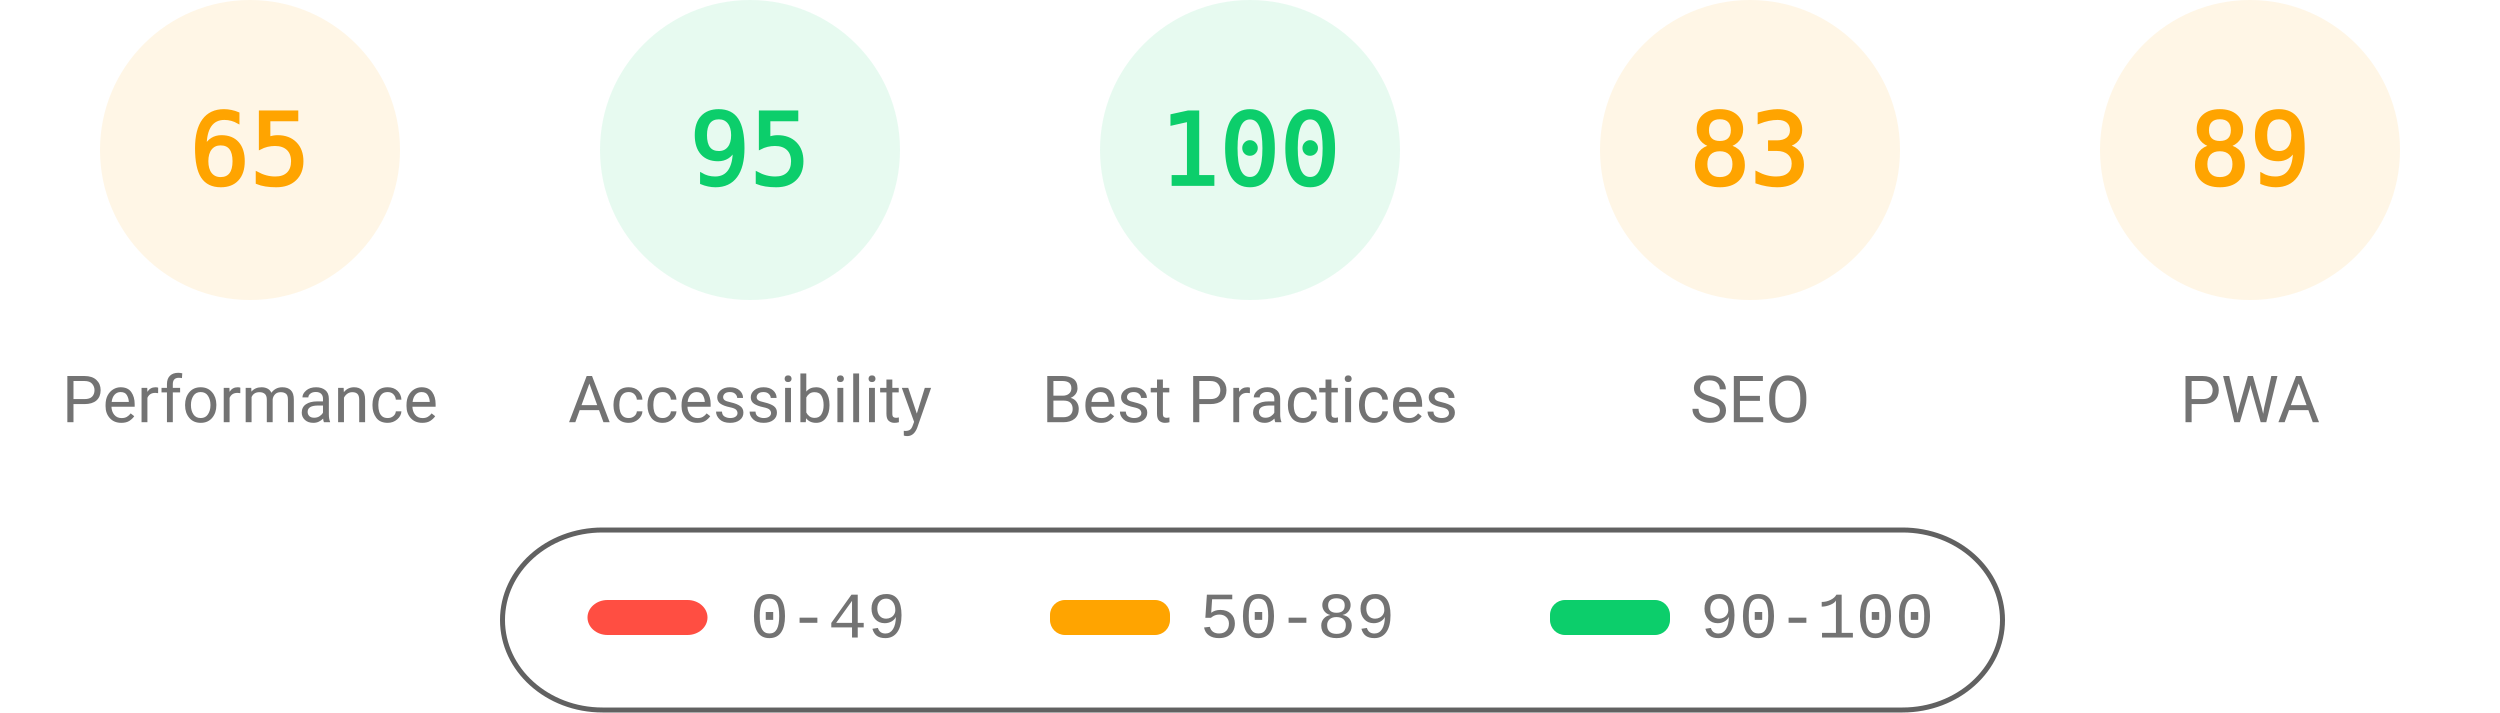
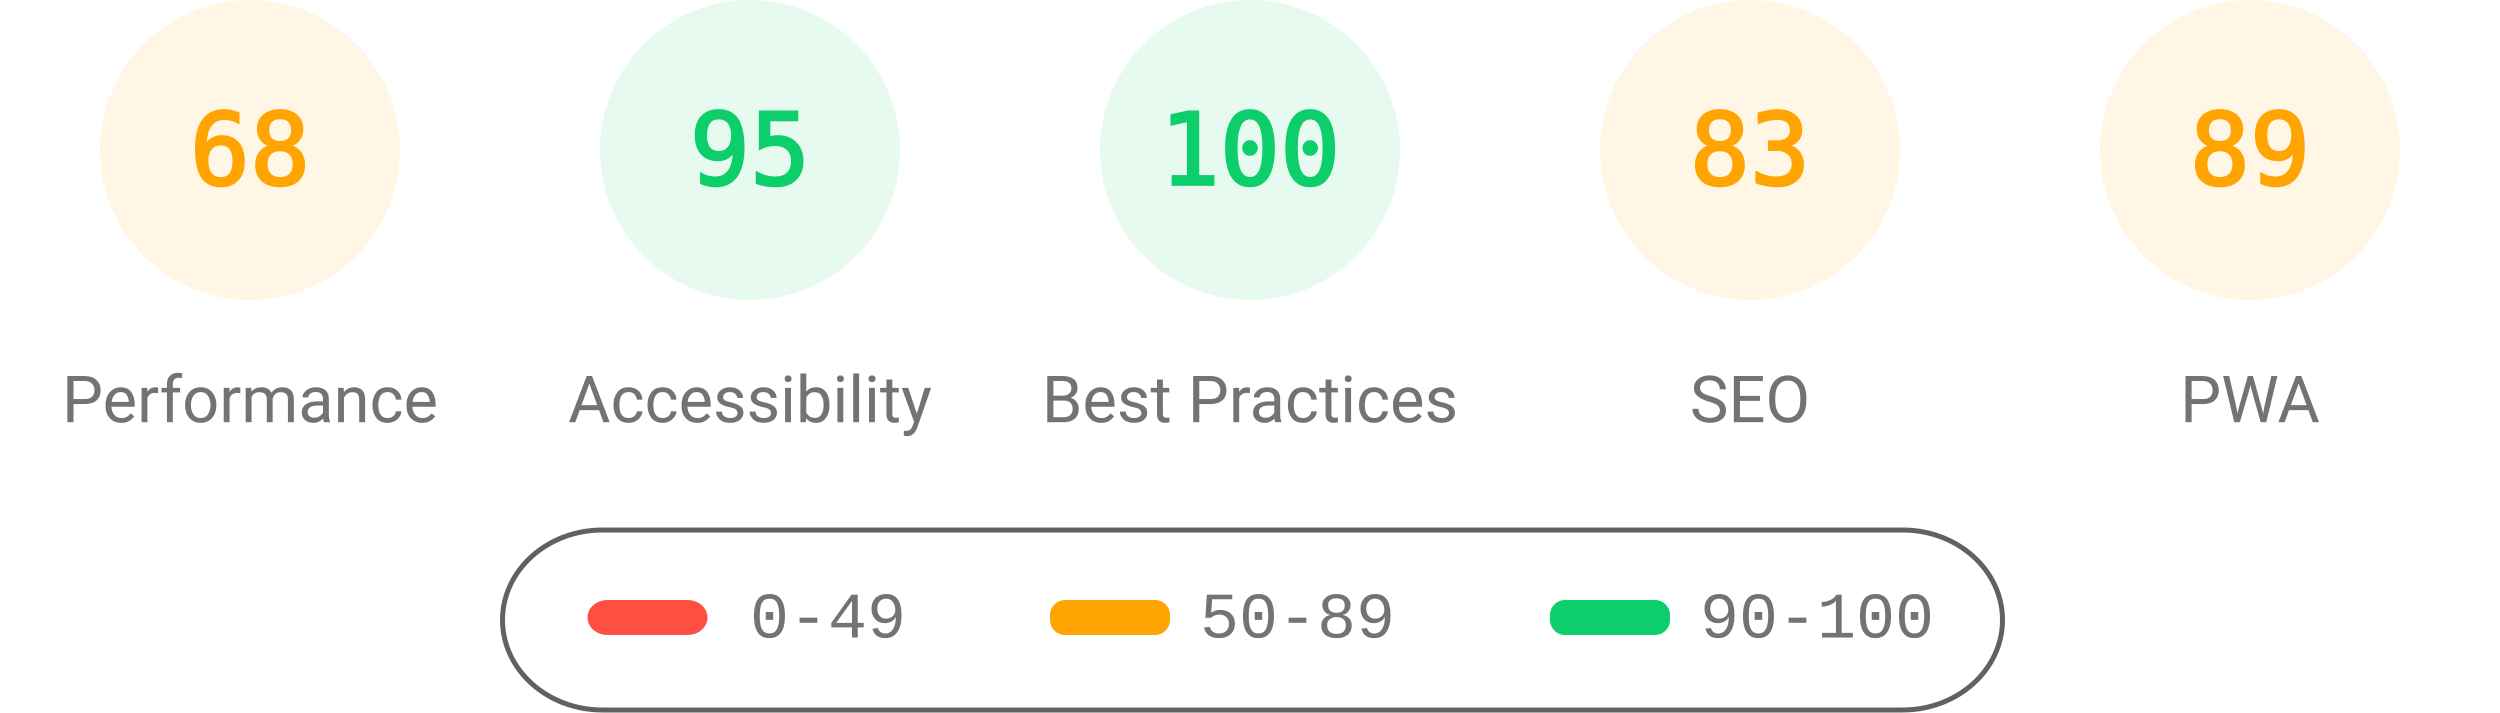
<svg xmlns="http://www.w3.org/2000/svg" fill="none" width="1000" height="285">
  <style>.gauge-base{opacity:.1}.gauge-arc{fill:none;animation-delay:250ms;stroke-linecap:round;transform:rotate(-90deg);transform-origin:100px 60px;animation:load-gauge 1s ease forwards}.guage-text{font-size:40px;font-family:monospace;text-align:center}.guage-red{color:#ff4e42;fill:#ff4e42;stroke:#ff4e42}.guage-orange{color:#ffa400;fill:#ffa400;stroke:#ffa400}.guage-green{color:#0cce6b;fill:#0cce6b;stroke:#0cce6b}.guage-undefined{color:#5c5c5c;fill:#5c5c5c;stroke:#5c5c5c}.guage-title{color:#737373;fill:#737373;stroke:none;font-size:26px;line-height:26px;font-family:Roboto,Halvetica,Arial,sans-serif}@keyframes load-gauge{from{stroke-dasharray:0 352.858}}</style>
  <svg class="guage-div guage-perf guage-orange" viewBox="0 0 200 200" width="200" height="200">
    <circle class="gauge-base" r="56" cx="100" cy="60" stroke-width="8" />
-     <circle class="gauge-arc guage-arc-1" r="56" cx="100" cy="60" stroke-width="8" style="stroke-dasharray:228.708,351.858" />
-     <text class="guage-text" x="100" y="60" alignment-baseline="central" dominant-baseline="central" text-anchor="middle">65</text>
+     <circle class="gauge-arc guage-arc-1" r="56" cx="100" cy="60" stroke-width="8" style="stroke-dasharray:239.263,351.858" />
+     <text class="guage-text" x="100" y="60" alignment-baseline="central" dominant-baseline="central" text-anchor="middle">68</text>
    <text class="guage-title" x="100" y="160" alignment-baseline="central" dominant-baseline="central" text-anchor="middle">Performance</text>
  </svg>
  <svg class="guage-div guage-acc guage-green" viewBox="0 0 200 200" width="200" height="200" x="200">
    <circle class="gauge-base" r="56" cx="100" cy="60" stroke-width="8" />
    <circle class="gauge-arc guage-arc-2" r="56" cx="100" cy="60" stroke-width="8" style="stroke-dasharray:334.265,351.858" />
    <text class="guage-text" x="100" y="60" alignment-baseline="central" dominant-baseline="central" text-anchor="middle">95</text>
    <text class="guage-title" x="100" y="160" alignment-baseline="central" dominant-baseline="central" text-anchor="middle">Accessibility</text>
  </svg>
  <svg class="guage-div guage-best guage-green" viewBox="0 0 200 200" width="200" height="200" x="400">
    <circle class="gauge-base" r="56" cx="100" cy="60" stroke-width="8" />
    <circle class="gauge-arc guage-arc-3" r="56" cx="100" cy="60" stroke-width="8" style="stroke-dasharray:351.858,351.858" />
    <text class="guage-text" x="100" y="60" alignment-baseline="central" dominant-baseline="central" text-anchor="middle">100</text>
    <text class="guage-title" x="100" y="160" alignment-baseline="central" dominant-baseline="central" text-anchor="middle">Best Practices</text>
  </svg>
  <svg class="guage-div guage-seo guage-orange" viewBox="0 0 200 200" width="200" height="200" x="600">
    <circle class="gauge-base" r="56" cx="100" cy="60" stroke-width="8" />
    <circle class="gauge-arc guage-arc-4" r="56" cx="100" cy="60" stroke-width="8" style="stroke-dasharray:292.042,351.858" />
    <text class="guage-text" x="100" y="60" alignment-baseline="central" dominant-baseline="central" text-anchor="middle">83</text>
    <text class="guage-title" x="100" y="160" alignment-baseline="central" dominant-baseline="central" text-anchor="middle">SEO</text>
  </svg>
  <svg class="guage-div guage-pwa guage-orange" viewBox="0 0 200 200" width="200" height="200" x="800">
    <circle class="gauge-base" r="56" cx="100" cy="60" stroke-width="8" />
    <circle class="gauge-arc guage-arc-4" r="56" cx="100" cy="60" stroke-width="8" style="stroke-dasharray:313.154,351.858" />
    <text class="guage-text" x="100" y="60" alignment-baseline="central" dominant-baseline="central" text-anchor="middle">89</text>
    <text class="guage-title" x="100" y="160" alignment-baseline="central" dominant-baseline="central" text-anchor="middle">PWA</text>
  </svg>
  <svg width="604" height="76" x="200" y="210">
    <path fill="none" id="canvas_background" d="M-1-1h604v80H-1z" />
    <rect fill-opacity="0" stroke="#616161" stroke-width="2" rx="40" id="svg_2" height="72" width="600" y="2" x="1" fill="#000" />
    <rect stroke="#000" rx="8" id="svg_3" height="14" width="48" y="30" x="35" stroke-opacity="null" stroke-width="0" fill="#ff4e42" />
    <rect stroke="#000" rx="6" id="svg_4" height="14" width="48" y="30" x="220" stroke-opacity="null" stroke-width="0" fill="#ffa400" />
    <rect stroke="#000" rx="6" id="svg_5" height="14" width="48" y="30" x="420" stroke-opacity="null" stroke-width="0" fill="#0cce6b" />
    <text xml:space="preserve" text-anchor="start" font-family="'Courier New', Courier, monospace" font-size="26" id="svg_6" y="45" x="100" stroke-opacity="null" stroke-width="0" stroke="#000" fill="#737373">0-49</text>
    <text xml:space="preserve" text-anchor="start" font-family="'Courier New', Courier, monospace" font-size="26" id="svg_7" y="45" x="280" stroke-opacity="null" stroke-width="0" stroke="#000" fill="#737373">50-89</text>
    <text xml:space="preserve" text-anchor="start" font-family="'Courier New', Courier, monospace" font-size="26" id="svg_8" y="45" x="480" stroke-opacity="null" stroke-width="0" stroke="#000" fill="#737373">90-100</text>
  </svg>
</svg>
